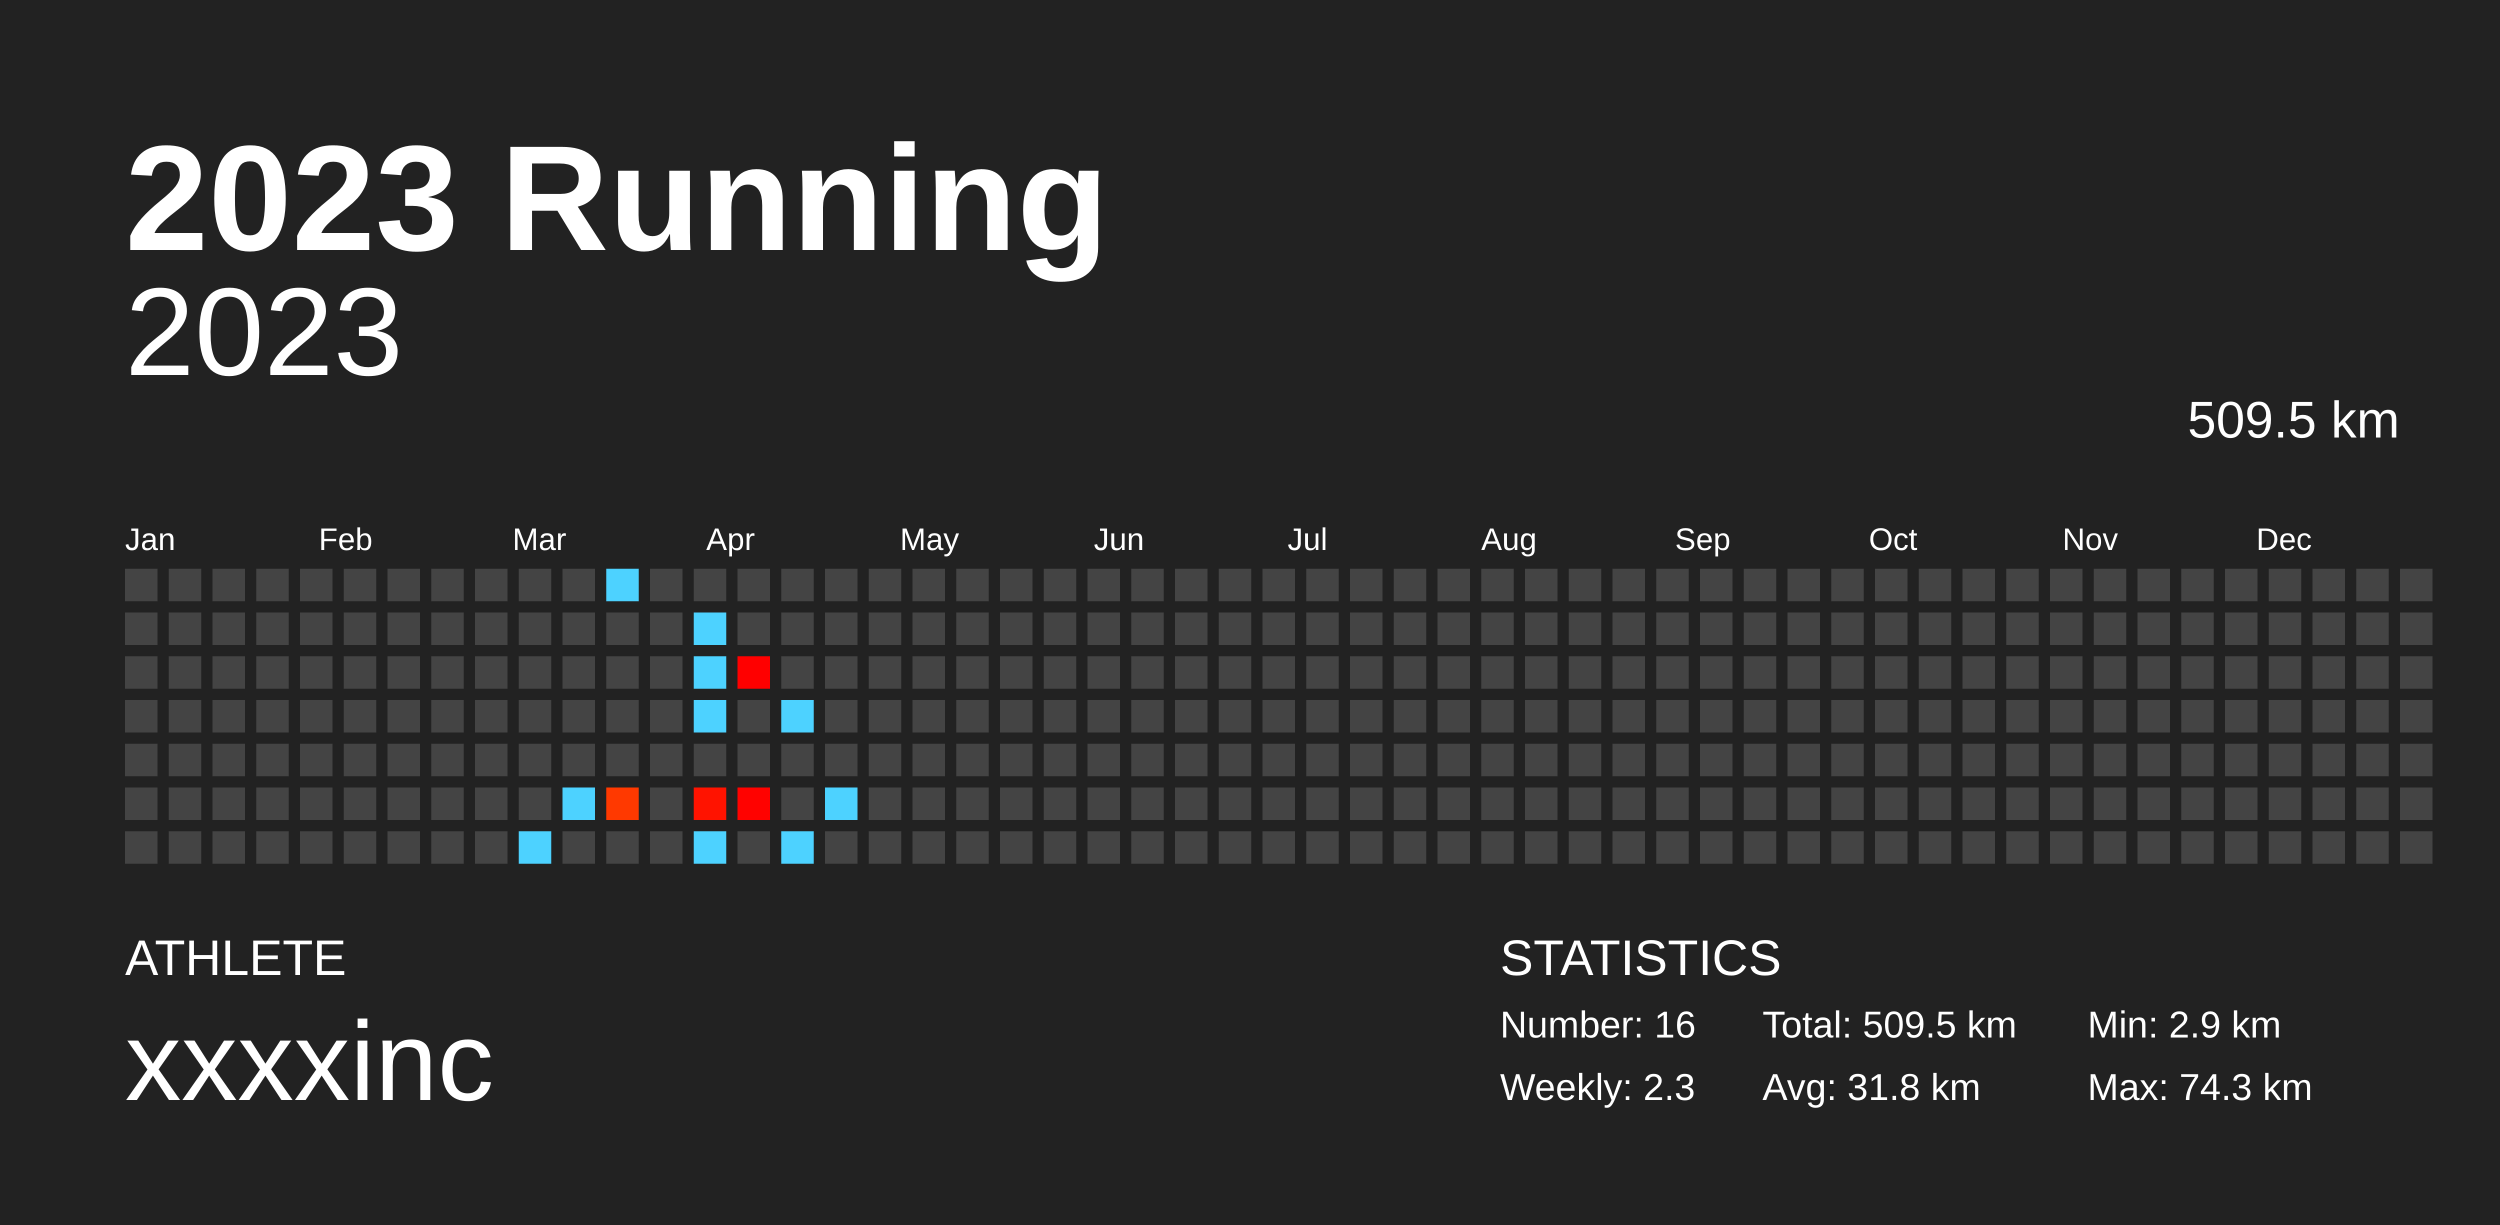
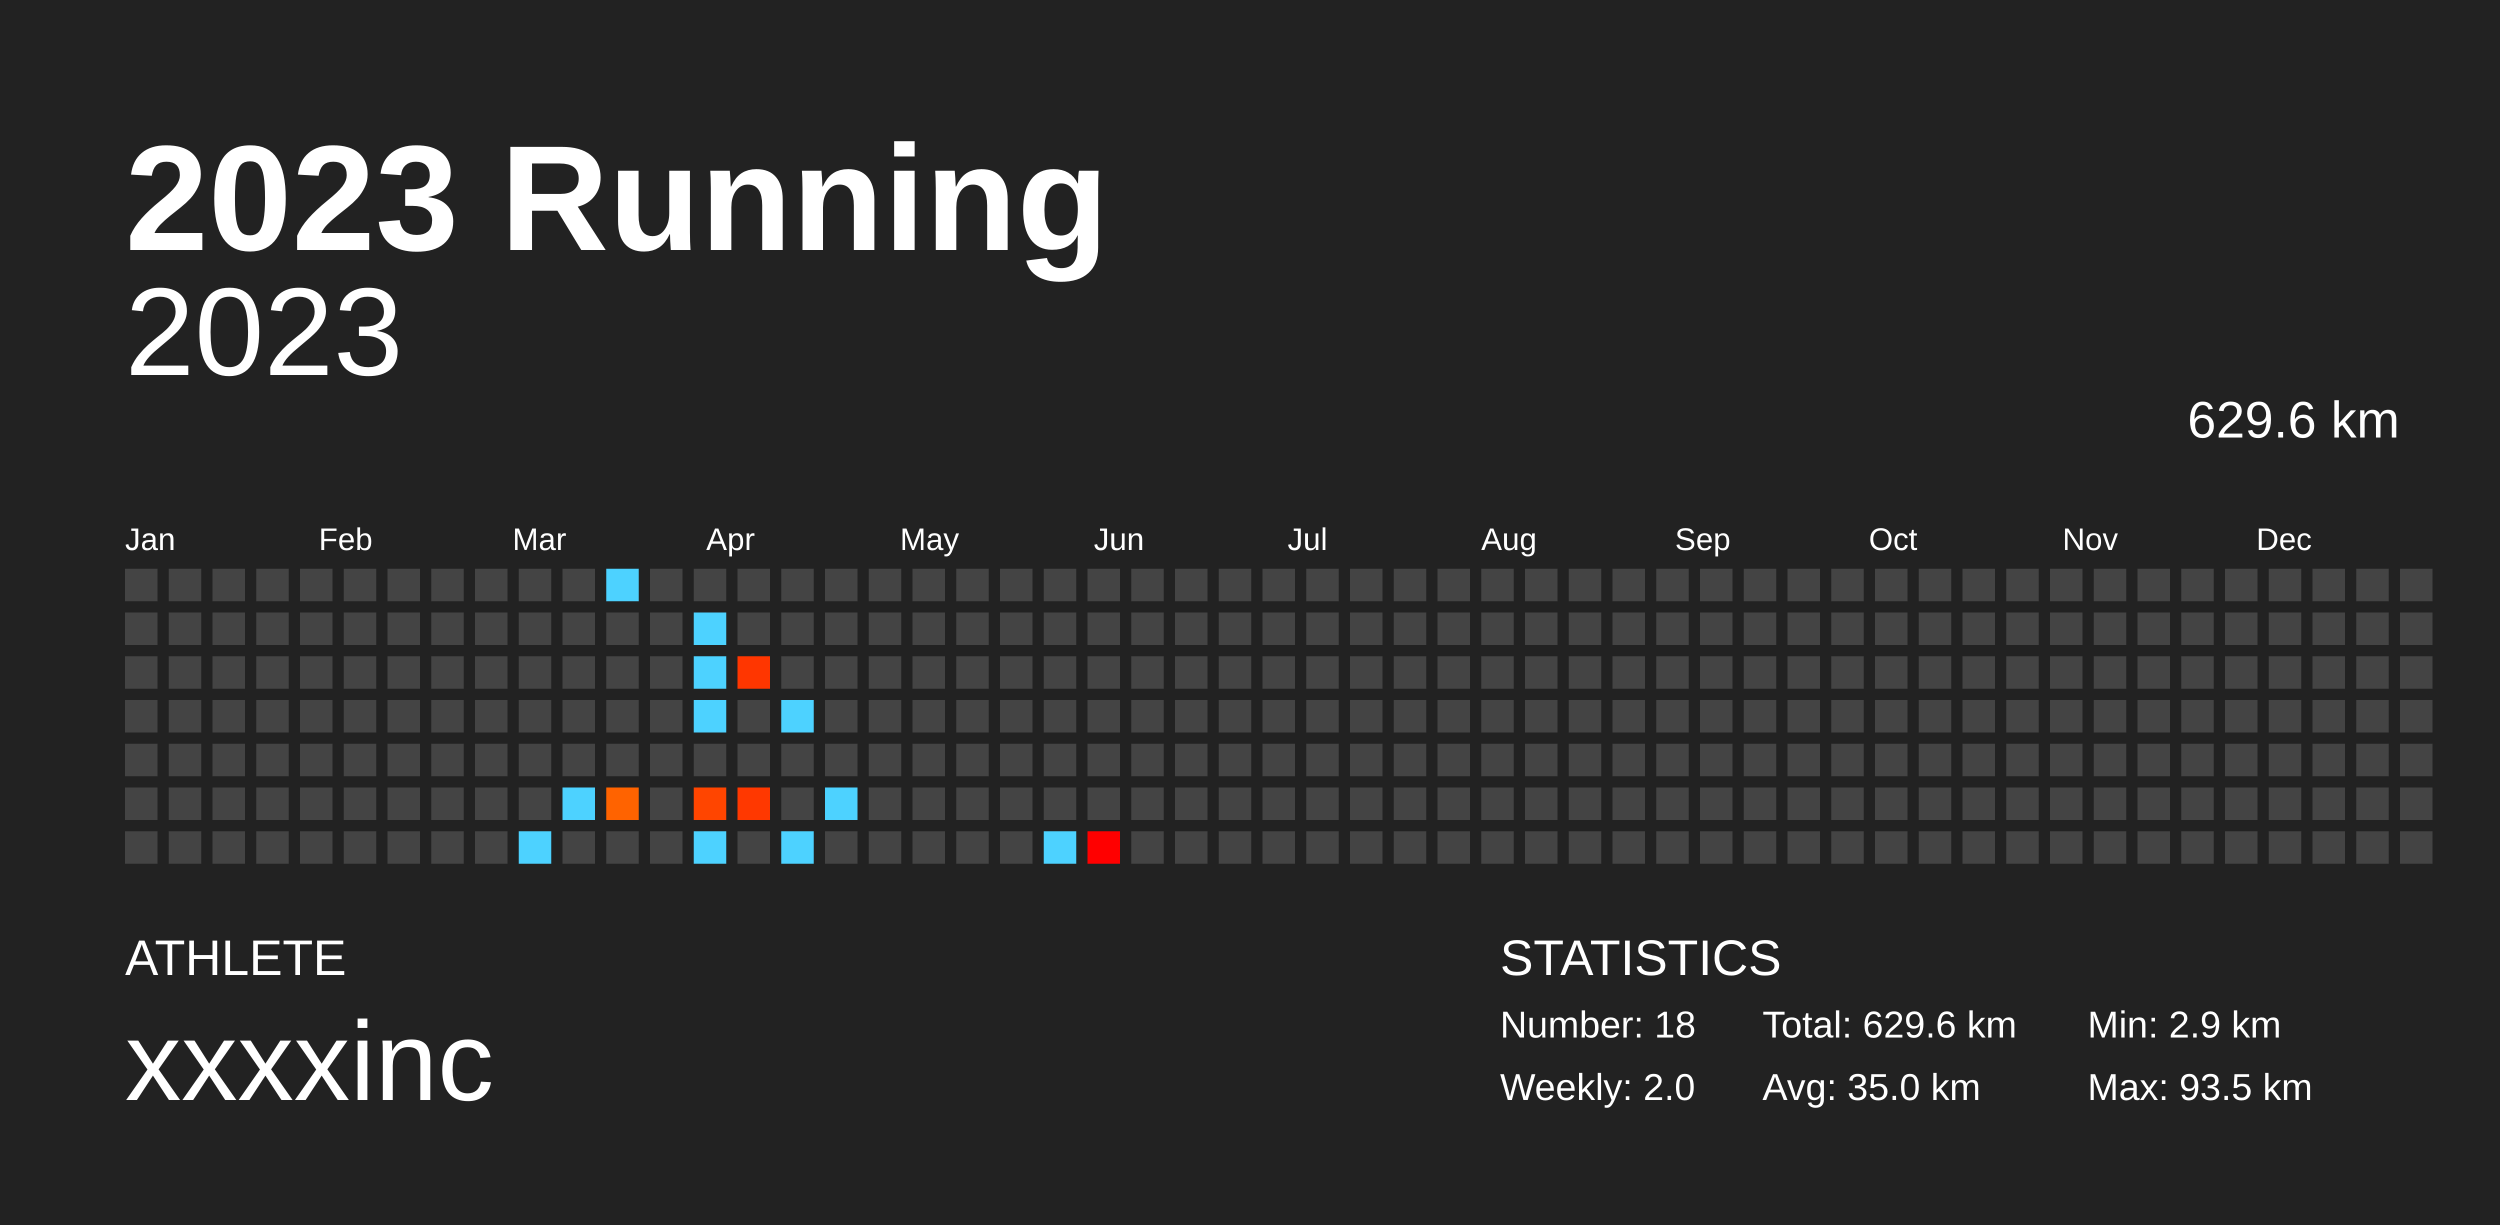
<svg xmlns="http://www.w3.org/2000/svg" baseProfile="full" height="98mm" version="1.1" viewBox="0,0,200,98" width="200mm">
  <defs />
  <rect fill="#222222" height="98" width="200" x="0" y="0" />
  <text fill="#FFFFFF" style="font-size:12px; font-family:Arial; font-weight:bold;" x="10" y="20">2023 Running</text>
  <text fill="#FFFFFF" style="font-size:4px; font-family:Arial" x="10" y="78">ATHLETE</text>
  <text fill="#FFFFFF" style="font-size:9px; font-family:Arial" x="10" y="88">xxxxinc</text>
  <text fill="#FFFFFF" style="font-size:4px; font-family:Arial" x="120" y="78">STATISTICS</text>
-   <text fill="#FFFFFF" style="font-size:3px; font-family:Arial" x="120" y="83">Number: 16</text>
-   <text fill="#FFFFFF" style="font-size:3px; font-family:Arial" x="120" y="88">Weekly: 2.3</text>
-   <text fill="#FFFFFF" style="font-size:3px; font-family:Arial" x="141" y="83">Total: 509.5 km</text>
-   <text fill="#FFFFFF" style="font-size:3px; font-family:Arial" x="141" y="88">Avg: 31.8 km</text>
+   <text fill="#FFFFFF" style="font-size:3px; font-family:Arial" x="120" y="83">Number: 18</text>
+   <text fill="#FFFFFF" style="font-size:3px; font-family:Arial" x="120" y="88">Weekly: 2.0</text>
+   <text fill="#FFFFFF" style="font-size:3px; font-family:Arial" x="141" y="83">Total: 629.6 km</text>
+   <text fill="#FFFFFF" style="font-size:3px; font-family:Arial" x="141" y="88">Avg: 35.0 km</text>
  <text fill="#FFFFFF" style="font-size:3px; font-family:Arial" x="167" y="83">Min: 2.9 km</text>
-   <text fill="#FFFFFF" style="font-size:3px; font-family:Arial" x="167" y="88">Max: 74.3 km</text>
+   <text fill="#FFFFFF" style="font-size:3px; font-family:Arial" x="167" y="88">Max: 93.5 km</text>
  <text alignment-baseline="hanging" fill="#FFFFFF" style="font-size:10.0px; font-family:Arial;" x="10" y="30">2023</text>
-   <text alignment-baseline="hanging" fill="#FFFFFF" style="font-size:4.125px; font-family:Arial;" x="175" y="35">509.5 km</text>
+   <text alignment-baseline="hanging" fill="#FFFFFF" style="font-size:4.125px; font-family:Arial;" x="175" y="35">629.6 km</text>
  <text fill="#FFFFFF" style="font-size:2.5px; font-family:Arial" x="10.0" y="44">Jan</text>
  <text fill="#FFFFFF" style="font-size:2.5px; font-family:Arial" x="25.5" y="44">Feb</text>
  <text fill="#FFFFFF" style="font-size:2.5px; font-family:Arial" x="41.0" y="44">Mar</text>
  <text fill="#FFFFFF" style="font-size:2.5px; font-family:Arial" x="56.5" y="44">Apr</text>
  <text fill="#FFFFFF" style="font-size:2.5px; font-family:Arial" x="72.0" y="44">May</text>
  <text fill="#FFFFFF" style="font-size:2.5px; font-family:Arial" x="87.5" y="44">Jun</text>
  <text fill="#FFFFFF" style="font-size:2.5px; font-family:Arial" x="103.0" y="44">Jul</text>
  <text fill="#FFFFFF" style="font-size:2.5px; font-family:Arial" x="118.5" y="44">Aug</text>
  <text fill="#FFFFFF" style="font-size:2.5px; font-family:Arial" x="134.0" y="44">Sep</text>
  <text fill="#FFFFFF" style="font-size:2.5px; font-family:Arial" x="149.5" y="44">Oct</text>
  <text fill="#FFFFFF" style="font-size:2.5px; font-family:Arial" x="165.0" y="44">Nov</text>
  <text fill="#FFFFFF" style="font-size:2.5px; font-family:Arial" x="180.5" y="44">Dec</text>
  <rect fill="#444444" height="2.6" width="2.6" x="10.0" y="45.5" />
  <rect fill="#444444" height="2.6" width="2.6" x="10.0" y="49.0" />
  <rect fill="#444444" height="2.6" width="2.6" x="10.0" y="52.5" />
  <rect fill="#444444" height="2.6" width="2.6" x="10.0" y="56.0" />
  <rect fill="#444444" height="2.6" width="2.6" x="10.0" y="59.5" />
  <rect fill="#444444" height="2.6" width="2.6" x="10.0" y="63.0" />
  <rect fill="#444444" height="2.6" width="2.6" x="10.0" y="66.5" />
  <rect fill="#444444" height="2.6" width="2.6" x="13.5" y="45.5" />
  <rect fill="#444444" height="2.6" width="2.6" x="13.5" y="49.0" />
  <rect fill="#444444" height="2.6" width="2.6" x="13.5" y="52.5" />
  <rect fill="#444444" height="2.6" width="2.6" x="13.5" y="56.0" />
  <rect fill="#444444" height="2.6" width="2.6" x="13.5" y="59.5" />
  <rect fill="#444444" height="2.6" width="2.6" x="13.5" y="63.0" />
  <rect fill="#444444" height="2.6" width="2.6" x="13.5" y="66.5" />
  <rect fill="#444444" height="2.6" width="2.6" x="17.0" y="45.5" />
  <rect fill="#444444" height="2.6" width="2.6" x="17.0" y="49.0" />
  <rect fill="#444444" height="2.6" width="2.6" x="17.0" y="52.5" />
  <rect fill="#444444" height="2.6" width="2.6" x="17.0" y="56.0" />
  <rect fill="#444444" height="2.6" width="2.6" x="17.0" y="59.5" />
  <rect fill="#444444" height="2.6" width="2.6" x="17.0" y="63.0" />
  <rect fill="#444444" height="2.6" width="2.6" x="17.0" y="66.5" />
  <rect fill="#444444" height="2.6" width="2.6" x="20.5" y="45.5" />
  <rect fill="#444444" height="2.6" width="2.6" x="20.5" y="49.0" />
  <rect fill="#444444" height="2.6" width="2.6" x="20.5" y="52.5" />
  <rect fill="#444444" height="2.6" width="2.6" x="20.5" y="56.0" />
  <rect fill="#444444" height="2.6" width="2.6" x="20.5" y="59.5" />
  <rect fill="#444444" height="2.6" width="2.6" x="20.5" y="63.0" />
  <rect fill="#444444" height="2.6" width="2.6" x="20.5" y="66.5" />
  <rect fill="#444444" height="2.6" width="2.6" x="24.0" y="45.5" />
  <rect fill="#444444" height="2.6" width="2.6" x="24.0" y="49.0" />
  <rect fill="#444444" height="2.6" width="2.6" x="24.0" y="52.5" />
  <rect fill="#444444" height="2.6" width="2.6" x="24.0" y="56.0" />
  <rect fill="#444444" height="2.6" width="2.6" x="24.0" y="59.5" />
  <rect fill="#444444" height="2.6" width="2.6" x="24.0" y="63.0" />
  <rect fill="#444444" height="2.6" width="2.6" x="24.0" y="66.5" />
  <rect fill="#444444" height="2.6" width="2.6" x="27.5" y="45.5" />
  <rect fill="#444444" height="2.6" width="2.6" x="27.5" y="49.0" />
  <rect fill="#444444" height="2.6" width="2.6" x="27.5" y="52.5" />
  <rect fill="#444444" height="2.6" width="2.6" x="27.5" y="56.0" />
  <rect fill="#444444" height="2.6" width="2.6" x="27.5" y="59.5" />
  <rect fill="#444444" height="2.6" width="2.6" x="27.5" y="63.0" />
  <rect fill="#444444" height="2.6" width="2.6" x="27.5" y="66.5" />
  <rect fill="#444444" height="2.6" width="2.6" x="31.0" y="45.5" />
  <rect fill="#444444" height="2.6" width="2.6" x="31.0" y="49.0" />
  <rect fill="#444444" height="2.6" width="2.6" x="31.0" y="52.5" />
  <rect fill="#444444" height="2.6" width="2.6" x="31.0" y="56.0" />
  <rect fill="#444444" height="2.6" width="2.6" x="31.0" y="59.5" />
  <rect fill="#444444" height="2.6" width="2.6" x="31.0" y="63.0" />
  <rect fill="#444444" height="2.6" width="2.6" x="31.0" y="66.5" />
  <rect fill="#444444" height="2.6" width="2.6" x="34.5" y="45.5" />
  <rect fill="#444444" height="2.6" width="2.6" x="34.5" y="49.0" />
  <rect fill="#444444" height="2.6" width="2.6" x="34.5" y="52.5" />
  <rect fill="#444444" height="2.6" width="2.6" x="34.5" y="56.0" />
  <rect fill="#444444" height="2.6" width="2.6" x="34.5" y="59.5" />
  <rect fill="#444444" height="2.6" width="2.6" x="34.5" y="63.0" />
  <rect fill="#444444" height="2.6" width="2.6" x="34.5" y="66.5" />
  <rect fill="#444444" height="2.6" width="2.6" x="38.0" y="45.5" />
  <rect fill="#444444" height="2.6" width="2.6" x="38.0" y="49.0" />
  <rect fill="#444444" height="2.6" width="2.6" x="38.0" y="52.5" />
  <rect fill="#444444" height="2.6" width="2.6" x="38.0" y="56.0" />
  <rect fill="#444444" height="2.6" width="2.6" x="38.0" y="59.5" />
  <rect fill="#444444" height="2.6" width="2.6" x="38.0" y="63.0" />
  <rect fill="#444444" height="2.6" width="2.6" x="38.0" y="66.5" />
  <rect fill="#444444" height="2.6" width="2.6" x="41.5" y="45.5" />
  <rect fill="#444444" height="2.6" width="2.6" x="41.5" y="49.0" />
  <rect fill="#444444" height="2.6" width="2.6" x="41.5" y="52.5" />
  <rect fill="#444444" height="2.6" width="2.6" x="41.5" y="56.0" />
  <rect fill="#444444" height="2.6" width="2.6" x="41.5" y="59.5" />
  <rect fill="#444444" height="2.6" width="2.6" x="41.5" y="63.0" />
  <rect fill="#4dd2ff" height="2.6" width="2.6" x="41.5" y="66.5" />
  <rect fill="#444444" height="2.6" width="2.6" x="45.0" y="45.5" />
  <rect fill="#444444" height="2.6" width="2.6" x="45.0" y="49.0" />
  <rect fill="#444444" height="2.6" width="2.6" x="45.0" y="52.5" />
  <rect fill="#444444" height="2.6" width="2.6" x="45.0" y="56.0" />
  <rect fill="#444444" height="2.6" width="2.6" x="45.0" y="59.5" />
  <rect fill="#4dd2ff" height="2.6" width="2.6" x="45.0" y="63.0" />
  <rect fill="#444444" height="2.6" width="2.6" x="45.0" y="66.5" />
  <rect fill="#4dd2ff" height="2.6" width="2.6" x="48.5" y="45.5" />
  <rect fill="#444444" height="2.6" width="2.6" x="48.5" y="49.0" />
  <rect fill="#444444" height="2.6" width="2.6" x="48.5" y="52.5" />
  <rect fill="#444444" height="2.6" width="2.6" x="48.5" y="56.0" />
  <rect fill="#444444" height="2.6" width="2.6" x="48.5" y="59.5" />
-   <rect fill="#ff3900" height="2.6" width="2.6" x="48.5" y="63.0" />
+   <rect fill="#ff6300" height="2.6" width="2.6" x="48.5" y="63.0" />
  <rect fill="#444444" height="2.6" width="2.6" x="48.5" y="66.5" />
  <rect fill="#444444" height="2.6" width="2.6" x="52.0" y="45.5" />
  <rect fill="#444444" height="2.6" width="2.6" x="52.0" y="49.0" />
  <rect fill="#444444" height="2.6" width="2.6" x="52.0" y="52.5" />
  <rect fill="#444444" height="2.6" width="2.6" x="52.0" y="56.0" />
  <rect fill="#444444" height="2.6" width="2.6" x="52.0" y="59.5" />
  <rect fill="#444444" height="2.6" width="2.6" x="52.0" y="63.0" />
  <rect fill="#444444" height="2.6" width="2.6" x="52.0" y="66.5" />
  <rect fill="#444444" height="2.6" width="2.6" x="55.5" y="45.5" />
  <rect fill="#4dd2ff" height="2.6" width="2.6" x="55.5" y="49.0" />
  <rect fill="#4dd2ff" height="2.6" width="2.6" x="55.5" y="52.5" />
  <rect fill="#4dd2ff" height="2.6" width="2.6" x="55.5" y="56.0" />
  <rect fill="#444444" height="2.6" width="2.6" x="55.5" y="59.5" />
-   <rect fill="#ff1300" height="2.6" width="2.6" x="55.5" y="63.0" />
+   <rect fill="#ff4500" height="2.6" width="2.6" x="55.5" y="63.0" />
  <rect fill="#4dd2ff" height="2.6" width="2.6" x="55.5" y="66.5" />
  <rect fill="#444444" height="2.6" width="2.6" x="59.0" y="45.5" />
  <rect fill="#444444" height="2.6" width="2.6" x="59.0" y="49.0" />
-   <rect fill="#ff0000" height="2.6" width="2.6" x="59.0" y="52.5" />
+   <rect fill="#ff3600" height="2.6" width="2.6" x="59.0" y="52.5" />
  <rect fill="#444444" height="2.6" width="2.6" x="59.0" y="56.0" />
  <rect fill="#444444" height="2.6" width="2.6" x="59.0" y="59.5" />
-   <rect fill="#ff0200" height="2.6" width="2.6" x="59.0" y="63.0" />
+   <rect fill="#ff3800" height="2.6" width="2.6" x="59.0" y="63.0" />
  <rect fill="#444444" height="2.6" width="2.6" x="59.0" y="66.5" />
  <rect fill="#444444" height="2.6" width="2.6" x="62.5" y="45.5" />
  <rect fill="#444444" height="2.6" width="2.6" x="62.5" y="49.0" />
  <rect fill="#444444" height="2.6" width="2.6" x="62.5" y="52.5" />
  <rect fill="#4dd2ff" height="2.6" width="2.6" x="62.5" y="56.0" />
  <rect fill="#444444" height="2.6" width="2.6" x="62.5" y="59.5" />
  <rect fill="#444444" height="2.6" width="2.6" x="62.5" y="63.0" />
  <rect fill="#4dd2ff" height="2.6" width="2.6" x="62.5" y="66.5" />
  <rect fill="#444444" height="2.6" width="2.6" x="66.0" y="45.5" />
  <rect fill="#444444" height="2.6" width="2.6" x="66.0" y="49.0" />
  <rect fill="#444444" height="2.6" width="2.6" x="66.0" y="52.5" />
  <rect fill="#444444" height="2.6" width="2.6" x="66.0" y="56.0" />
  <rect fill="#444444" height="2.6" width="2.6" x="66.0" y="59.5" />
  <rect fill="#4dd2ff" height="2.6" width="2.6" x="66.0" y="63.0" />
  <rect fill="#444444" height="2.6" width="2.6" x="66.0" y="66.5" />
  <rect fill="#444444" height="2.6" width="2.6" x="69.5" y="45.5" />
  <rect fill="#444444" height="2.6" width="2.6" x="69.5" y="49.0" />
  <rect fill="#444444" height="2.6" width="2.6" x="69.5" y="52.5" />
  <rect fill="#444444" height="2.6" width="2.6" x="69.5" y="56.0" />
  <rect fill="#444444" height="2.6" width="2.6" x="69.5" y="59.5" />
  <rect fill="#444444" height="2.6" width="2.6" x="69.5" y="63.0" />
  <rect fill="#444444" height="2.6" width="2.6" x="69.5" y="66.5" />
  <rect fill="#444444" height="2.6" width="2.6" x="73.0" y="45.5" />
  <rect fill="#444444" height="2.6" width="2.6" x="73.0" y="49.0" />
  <rect fill="#444444" height="2.6" width="2.6" x="73.0" y="52.5" />
  <rect fill="#444444" height="2.6" width="2.6" x="73.0" y="56.0" />
  <rect fill="#444444" height="2.6" width="2.6" x="73.0" y="59.5" />
  <rect fill="#444444" height="2.6" width="2.6" x="73.0" y="63.0" />
  <rect fill="#444444" height="2.6" width="2.6" x="73.0" y="66.5" />
  <rect fill="#444444" height="2.6" width="2.6" x="76.5" y="45.5" />
  <rect fill="#444444" height="2.6" width="2.6" x="76.5" y="49.0" />
  <rect fill="#444444" height="2.6" width="2.6" x="76.5" y="52.5" />
  <rect fill="#444444" height="2.6" width="2.6" x="76.5" y="56.0" />
  <rect fill="#444444" height="2.6" width="2.6" x="76.5" y="59.5" />
  <rect fill="#444444" height="2.6" width="2.6" x="76.5" y="63.0" />
  <rect fill="#444444" height="2.6" width="2.6" x="76.5" y="66.5" />
  <rect fill="#444444" height="2.6" width="2.6" x="80.0" y="45.5" />
  <rect fill="#444444" height="2.6" width="2.6" x="80.0" y="49.0" />
  <rect fill="#444444" height="2.6" width="2.6" x="80.0" y="52.5" />
  <rect fill="#444444" height="2.6" width="2.6" x="80.0" y="56.0" />
  <rect fill="#444444" height="2.6" width="2.6" x="80.0" y="59.5" />
  <rect fill="#444444" height="2.6" width="2.6" x="80.0" y="63.0" />
  <rect fill="#444444" height="2.6" width="2.6" x="80.0" y="66.5" />
  <rect fill="#444444" height="2.6" width="2.6" x="83.5" y="45.5" />
  <rect fill="#444444" height="2.6" width="2.6" x="83.5" y="49.0" />
  <rect fill="#444444" height="2.6" width="2.6" x="83.5" y="52.5" />
  <rect fill="#444444" height="2.6" width="2.6" x="83.5" y="56.0" />
  <rect fill="#444444" height="2.6" width="2.6" x="83.5" y="59.5" />
  <rect fill="#444444" height="2.6" width="2.6" x="83.5" y="63.0" />
-   <rect fill="#444444" height="2.6" width="2.6" x="83.5" y="66.5" />
+   <rect fill="#4dd2ff" height="2.6" width="2.6" x="83.5" y="66.5" />
  <rect fill="#444444" height="2.6" width="2.6" x="87.0" y="45.5" />
  <rect fill="#444444" height="2.6" width="2.6" x="87.0" y="49.0" />
  <rect fill="#444444" height="2.6" width="2.6" x="87.0" y="52.5" />
  <rect fill="#444444" height="2.6" width="2.6" x="87.0" y="56.0" />
  <rect fill="#444444" height="2.6" width="2.6" x="87.0" y="59.5" />
  <rect fill="#444444" height="2.6" width="2.6" x="87.0" y="63.0" />
-   <rect fill="#444444" height="2.6" width="2.6" x="87.0" y="66.5" />
+   <rect fill="#ff0000" height="2.6" width="2.6" x="87.0" y="66.5" />
  <rect fill="#444444" height="2.6" width="2.6" x="90.5" y="45.5" />
  <rect fill="#444444" height="2.6" width="2.6" x="90.5" y="49.0" />
  <rect fill="#444444" height="2.6" width="2.6" x="90.5" y="52.5" />
  <rect fill="#444444" height="2.6" width="2.6" x="90.5" y="56.0" />
  <rect fill="#444444" height="2.6" width="2.6" x="90.5" y="59.5" />
  <rect fill="#444444" height="2.6" width="2.6" x="90.5" y="63.0" />
  <rect fill="#444444" height="2.6" width="2.6" x="90.5" y="66.5" />
  <rect fill="#444444" height="2.6" width="2.6" x="94.0" y="45.5" />
  <rect fill="#444444" height="2.6" width="2.6" x="94.0" y="49.0" />
  <rect fill="#444444" height="2.6" width="2.6" x="94.0" y="52.5" />
  <rect fill="#444444" height="2.6" width="2.6" x="94.0" y="56.0" />
  <rect fill="#444444" height="2.6" width="2.6" x="94.0" y="59.5" />
  <rect fill="#444444" height="2.6" width="2.6" x="94.0" y="63.0" />
  <rect fill="#444444" height="2.6" width="2.6" x="94.0" y="66.5" />
  <rect fill="#444444" height="2.6" width="2.6" x="97.5" y="45.5" />
  <rect fill="#444444" height="2.6" width="2.6" x="97.5" y="49.0" />
  <rect fill="#444444" height="2.6" width="2.6" x="97.5" y="52.5" />
  <rect fill="#444444" height="2.6" width="2.6" x="97.5" y="56.0" />
  <rect fill="#444444" height="2.6" width="2.6" x="97.5" y="59.5" />
  <rect fill="#444444" height="2.6" width="2.6" x="97.5" y="63.0" />
  <rect fill="#444444" height="2.6" width="2.6" x="97.5" y="66.5" />
  <rect fill="#444444" height="2.6" width="2.6" x="101.0" y="45.5" />
  <rect fill="#444444" height="2.6" width="2.6" x="101.0" y="49.0" />
  <rect fill="#444444" height="2.6" width="2.6" x="101.0" y="52.5" />
  <rect fill="#444444" height="2.6" width="2.6" x="101.0" y="56.0" />
  <rect fill="#444444" height="2.6" width="2.6" x="101.0" y="59.5" />
  <rect fill="#444444" height="2.6" width="2.6" x="101.0" y="63.0" />
  <rect fill="#444444" height="2.6" width="2.6" x="101.0" y="66.5" />
  <rect fill="#444444" height="2.6" width="2.6" x="104.5" y="45.5" />
  <rect fill="#444444" height="2.6" width="2.6" x="104.5" y="49.0" />
  <rect fill="#444444" height="2.6" width="2.6" x="104.5" y="52.5" />
  <rect fill="#444444" height="2.6" width="2.6" x="104.5" y="56.0" />
  <rect fill="#444444" height="2.6" width="2.6" x="104.5" y="59.5" />
  <rect fill="#444444" height="2.6" width="2.6" x="104.5" y="63.0" />
  <rect fill="#444444" height="2.6" width="2.6" x="104.5" y="66.5" />
  <rect fill="#444444" height="2.6" width="2.6" x="108.0" y="45.5" />
  <rect fill="#444444" height="2.6" width="2.6" x="108.0" y="49.0" />
  <rect fill="#444444" height="2.6" width="2.6" x="108.0" y="52.5" />
  <rect fill="#444444" height="2.6" width="2.6" x="108.0" y="56.0" />
  <rect fill="#444444" height="2.6" width="2.6" x="108.0" y="59.5" />
  <rect fill="#444444" height="2.6" width="2.6" x="108.0" y="63.0" />
  <rect fill="#444444" height="2.6" width="2.6" x="108.0" y="66.5" />
  <rect fill="#444444" height="2.6" width="2.6" x="111.5" y="45.5" />
  <rect fill="#444444" height="2.6" width="2.6" x="111.5" y="49.0" />
  <rect fill="#444444" height="2.6" width="2.6" x="111.5" y="52.5" />
  <rect fill="#444444" height="2.6" width="2.6" x="111.5" y="56.0" />
  <rect fill="#444444" height="2.6" width="2.6" x="111.5" y="59.5" />
  <rect fill="#444444" height="2.6" width="2.6" x="111.5" y="63.0" />
  <rect fill="#444444" height="2.6" width="2.6" x="111.5" y="66.5" />
  <rect fill="#444444" height="2.6" width="2.6" x="115.0" y="45.5" />
  <rect fill="#444444" height="2.6" width="2.6" x="115.0" y="49.0" />
  <rect fill="#444444" height="2.6" width="2.6" x="115.0" y="52.5" />
  <rect fill="#444444" height="2.6" width="2.6" x="115.0" y="56.0" />
  <rect fill="#444444" height="2.6" width="2.6" x="115.0" y="59.5" />
  <rect fill="#444444" height="2.6" width="2.6" x="115.0" y="63.0" />
  <rect fill="#444444" height="2.6" width="2.6" x="115.0" y="66.5" />
  <rect fill="#444444" height="2.6" width="2.6" x="118.5" y="45.5" />
  <rect fill="#444444" height="2.6" width="2.6" x="118.5" y="49.0" />
  <rect fill="#444444" height="2.6" width="2.6" x="118.5" y="52.5" />
  <rect fill="#444444" height="2.6" width="2.6" x="118.5" y="56.0" />
  <rect fill="#444444" height="2.6" width="2.6" x="118.5" y="59.5" />
  <rect fill="#444444" height="2.6" width="2.6" x="118.5" y="63.0" />
  <rect fill="#444444" height="2.6" width="2.6" x="118.5" y="66.5" />
  <rect fill="#444444" height="2.6" width="2.6" x="122.0" y="45.5" />
  <rect fill="#444444" height="2.6" width="2.6" x="122.0" y="49.0" />
  <rect fill="#444444" height="2.6" width="2.6" x="122.0" y="52.5" />
  <rect fill="#444444" height="2.6" width="2.6" x="122.0" y="56.0" />
  <rect fill="#444444" height="2.6" width="2.6" x="122.0" y="59.5" />
  <rect fill="#444444" height="2.6" width="2.6" x="122.0" y="63.0" />
  <rect fill="#444444" height="2.6" width="2.6" x="122.0" y="66.5" />
  <rect fill="#444444" height="2.6" width="2.6" x="125.5" y="45.5" />
  <rect fill="#444444" height="2.6" width="2.6" x="125.5" y="49.0" />
  <rect fill="#444444" height="2.6" width="2.6" x="125.5" y="52.5" />
  <rect fill="#444444" height="2.6" width="2.6" x="125.5" y="56.0" />
  <rect fill="#444444" height="2.6" width="2.6" x="125.5" y="59.5" />
  <rect fill="#444444" height="2.6" width="2.6" x="125.5" y="63.0" />
  <rect fill="#444444" height="2.6" width="2.6" x="125.5" y="66.5" />
  <rect fill="#444444" height="2.6" width="2.6" x="129.0" y="45.5" />
  <rect fill="#444444" height="2.6" width="2.6" x="129.0" y="49.0" />
  <rect fill="#444444" height="2.6" width="2.6" x="129.0" y="52.5" />
  <rect fill="#444444" height="2.6" width="2.6" x="129.0" y="56.0" />
  <rect fill="#444444" height="2.6" width="2.6" x="129.0" y="59.5" />
  <rect fill="#444444" height="2.6" width="2.6" x="129.0" y="63.0" />
  <rect fill="#444444" height="2.6" width="2.6" x="129.0" y="66.5" />
  <rect fill="#444444" height="2.6" width="2.6" x="132.5" y="45.5" />
  <rect fill="#444444" height="2.6" width="2.6" x="132.5" y="49.0" />
  <rect fill="#444444" height="2.6" width="2.6" x="132.5" y="52.5" />
  <rect fill="#444444" height="2.6" width="2.6" x="132.5" y="56.0" />
  <rect fill="#444444" height="2.6" width="2.6" x="132.5" y="59.5" />
  <rect fill="#444444" height="2.6" width="2.6" x="132.5" y="63.0" />
  <rect fill="#444444" height="2.6" width="2.6" x="132.5" y="66.5" />
  <rect fill="#444444" height="2.6" width="2.6" x="136.0" y="45.5" />
  <rect fill="#444444" height="2.6" width="2.6" x="136.0" y="49.0" />
  <rect fill="#444444" height="2.6" width="2.6" x="136.0" y="52.5" />
  <rect fill="#444444" height="2.6" width="2.6" x="136.0" y="56.0" />
  <rect fill="#444444" height="2.6" width="2.6" x="136.0" y="59.5" />
  <rect fill="#444444" height="2.6" width="2.6" x="136.0" y="63.0" />
  <rect fill="#444444" height="2.6" width="2.6" x="136.0" y="66.5" />
  <rect fill="#444444" height="2.6" width="2.6" x="139.5" y="45.5" />
  <rect fill="#444444" height="2.6" width="2.6" x="139.5" y="49.0" />
  <rect fill="#444444" height="2.6" width="2.6" x="139.5" y="52.5" />
  <rect fill="#444444" height="2.6" width="2.6" x="139.5" y="56.0" />
  <rect fill="#444444" height="2.6" width="2.6" x="139.5" y="59.5" />
  <rect fill="#444444" height="2.6" width="2.6" x="139.5" y="63.0" />
  <rect fill="#444444" height="2.6" width="2.6" x="139.5" y="66.5" />
  <rect fill="#444444" height="2.6" width="2.6" x="143.0" y="45.5" />
  <rect fill="#444444" height="2.6" width="2.6" x="143.0" y="49.0" />
  <rect fill="#444444" height="2.6" width="2.6" x="143.0" y="52.5" />
  <rect fill="#444444" height="2.6" width="2.6" x="143.0" y="56.0" />
  <rect fill="#444444" height="2.6" width="2.6" x="143.0" y="59.5" />
  <rect fill="#444444" height="2.6" width="2.6" x="143.0" y="63.0" />
  <rect fill="#444444" height="2.6" width="2.6" x="143.0" y="66.5" />
  <rect fill="#444444" height="2.6" width="2.6" x="146.5" y="45.5" />
  <rect fill="#444444" height="2.6" width="2.6" x="146.5" y="49.0" />
  <rect fill="#444444" height="2.6" width="2.6" x="146.5" y="52.5" />
  <rect fill="#444444" height="2.6" width="2.6" x="146.5" y="56.0" />
  <rect fill="#444444" height="2.6" width="2.6" x="146.5" y="59.5" />
  <rect fill="#444444" height="2.6" width="2.6" x="146.5" y="63.0" />
  <rect fill="#444444" height="2.6" width="2.6" x="146.5" y="66.5" />
  <rect fill="#444444" height="2.6" width="2.6" x="150.0" y="45.5" />
  <rect fill="#444444" height="2.6" width="2.6" x="150.0" y="49.0" />
  <rect fill="#444444" height="2.6" width="2.6" x="150.0" y="52.5" />
  <rect fill="#444444" height="2.6" width="2.6" x="150.0" y="56.0" />
  <rect fill="#444444" height="2.6" width="2.6" x="150.0" y="59.5" />
  <rect fill="#444444" height="2.6" width="2.6" x="150.0" y="63.0" />
  <rect fill="#444444" height="2.6" width="2.6" x="150.0" y="66.5" />
  <rect fill="#444444" height="2.6" width="2.6" x="153.5" y="45.5" />
  <rect fill="#444444" height="2.6" width="2.6" x="153.5" y="49.0" />
  <rect fill="#444444" height="2.6" width="2.6" x="153.5" y="52.5" />
  <rect fill="#444444" height="2.6" width="2.6" x="153.5" y="56.0" />
  <rect fill="#444444" height="2.6" width="2.6" x="153.5" y="59.5" />
  <rect fill="#444444" height="2.6" width="2.6" x="153.5" y="63.0" />
  <rect fill="#444444" height="2.6" width="2.6" x="153.5" y="66.5" />
  <rect fill="#444444" height="2.6" width="2.6" x="157.0" y="45.5" />
  <rect fill="#444444" height="2.6" width="2.6" x="157.0" y="49.0" />
  <rect fill="#444444" height="2.6" width="2.6" x="157.0" y="52.5" />
  <rect fill="#444444" height="2.6" width="2.6" x="157.0" y="56.0" />
  <rect fill="#444444" height="2.6" width="2.6" x="157.0" y="59.5" />
  <rect fill="#444444" height="2.6" width="2.6" x="157.0" y="63.0" />
  <rect fill="#444444" height="2.6" width="2.6" x="157.0" y="66.5" />
  <rect fill="#444444" height="2.6" width="2.6" x="160.5" y="45.5" />
  <rect fill="#444444" height="2.6" width="2.6" x="160.5" y="49.0" />
  <rect fill="#444444" height="2.6" width="2.6" x="160.5" y="52.5" />
  <rect fill="#444444" height="2.6" width="2.6" x="160.5" y="56.0" />
  <rect fill="#444444" height="2.6" width="2.6" x="160.5" y="59.5" />
  <rect fill="#444444" height="2.6" width="2.6" x="160.5" y="63.0" />
  <rect fill="#444444" height="2.6" width="2.6" x="160.5" y="66.5" />
  <rect fill="#444444" height="2.6" width="2.6" x="164.0" y="45.5" />
  <rect fill="#444444" height="2.6" width="2.6" x="164.0" y="49.0" />
  <rect fill="#444444" height="2.6" width="2.6" x="164.0" y="52.5" />
  <rect fill="#444444" height="2.6" width="2.6" x="164.0" y="56.0" />
  <rect fill="#444444" height="2.6" width="2.6" x="164.0" y="59.5" />
  <rect fill="#444444" height="2.6" width="2.6" x="164.0" y="63.0" />
  <rect fill="#444444" height="2.6" width="2.6" x="164.0" y="66.5" />
  <rect fill="#444444" height="2.6" width="2.6" x="167.5" y="45.5" />
  <rect fill="#444444" height="2.6" width="2.6" x="167.5" y="49.0" />
  <rect fill="#444444" height="2.6" width="2.6" x="167.5" y="52.5" />
  <rect fill="#444444" height="2.6" width="2.6" x="167.5" y="56.0" />
  <rect fill="#444444" height="2.6" width="2.6" x="167.5" y="59.5" />
  <rect fill="#444444" height="2.6" width="2.6" x="167.5" y="63.0" />
  <rect fill="#444444" height="2.6" width="2.6" x="167.5" y="66.5" />
  <rect fill="#444444" height="2.6" width="2.6" x="171.0" y="45.5" />
  <rect fill="#444444" height="2.6" width="2.6" x="171.0" y="49.0" />
  <rect fill="#444444" height="2.6" width="2.6" x="171.0" y="52.5" />
  <rect fill="#444444" height="2.6" width="2.6" x="171.0" y="56.0" />
  <rect fill="#444444" height="2.6" width="2.6" x="171.0" y="59.5" />
  <rect fill="#444444" height="2.6" width="2.6" x="171.0" y="63.0" />
  <rect fill="#444444" height="2.6" width="2.6" x="171.0" y="66.5" />
  <rect fill="#444444" height="2.6" width="2.6" x="174.5" y="45.5" />
  <rect fill="#444444" height="2.6" width="2.6" x="174.5" y="49.0" />
  <rect fill="#444444" height="2.6" width="2.6" x="174.5" y="52.5" />
  <rect fill="#444444" height="2.6" width="2.6" x="174.5" y="56.0" />
  <rect fill="#444444" height="2.6" width="2.6" x="174.5" y="59.5" />
  <rect fill="#444444" height="2.6" width="2.6" x="174.5" y="63.0" />
  <rect fill="#444444" height="2.6" width="2.6" x="174.5" y="66.5" />
  <rect fill="#444444" height="2.6" width="2.6" x="178.0" y="45.5" />
  <rect fill="#444444" height="2.6" width="2.6" x="178.0" y="49.0" />
  <rect fill="#444444" height="2.6" width="2.6" x="178.0" y="52.5" />
  <rect fill="#444444" height="2.6" width="2.6" x="178.0" y="56.0" />
  <rect fill="#444444" height="2.6" width="2.6" x="178.0" y="59.5" />
  <rect fill="#444444" height="2.6" width="2.6" x="178.0" y="63.0" />
  <rect fill="#444444" height="2.6" width="2.6" x="178.0" y="66.5" />
  <rect fill="#444444" height="2.6" width="2.6" x="181.5" y="45.5" />
  <rect fill="#444444" height="2.6" width="2.6" x="181.5" y="49.0" />
  <rect fill="#444444" height="2.6" width="2.6" x="181.5" y="52.5" />
  <rect fill="#444444" height="2.6" width="2.6" x="181.5" y="56.0" />
  <rect fill="#444444" height="2.6" width="2.6" x="181.5" y="59.5" />
  <rect fill="#444444" height="2.6" width="2.6" x="181.5" y="63.0" />
  <rect fill="#444444" height="2.6" width="2.6" x="181.5" y="66.5" />
  <rect fill="#444444" height="2.6" width="2.6" x="185.0" y="45.5" />
  <rect fill="#444444" height="2.6" width="2.6" x="185.0" y="49.0" />
  <rect fill="#444444" height="2.6" width="2.6" x="185.0" y="52.5" />
  <rect fill="#444444" height="2.6" width="2.6" x="185.0" y="56.0" />
  <rect fill="#444444" height="2.6" width="2.6" x="185.0" y="59.5" />
  <rect fill="#444444" height="2.6" width="2.6" x="185.0" y="63.0" />
  <rect fill="#444444" height="2.6" width="2.6" x="185.0" y="66.5" />
  <rect fill="#444444" height="2.6" width="2.6" x="188.5" y="45.5" />
  <rect fill="#444444" height="2.6" width="2.6" x="188.5" y="49.0" />
  <rect fill="#444444" height="2.6" width="2.6" x="188.5" y="52.5" />
  <rect fill="#444444" height="2.6" width="2.6" x="188.5" y="56.0" />
  <rect fill="#444444" height="2.6" width="2.6" x="188.5" y="59.5" />
  <rect fill="#444444" height="2.6" width="2.6" x="188.5" y="63.0" />
  <rect fill="#444444" height="2.6" width="2.6" x="188.5" y="66.5" />
  <rect fill="#444444" height="2.6" width="2.6" x="192.0" y="45.5" />
  <rect fill="#444444" height="2.6" width="2.6" x="192.0" y="49.0" />
  <rect fill="#444444" height="2.6" width="2.6" x="192.0" y="52.5" />
  <rect fill="#444444" height="2.6" width="2.6" x="192.0" y="56.0" />
  <rect fill="#444444" height="2.6" width="2.6" x="192.0" y="59.5" />
  <rect fill="#444444" height="2.6" width="2.6" x="192.0" y="63.0" />
  <rect fill="#444444" height="2.6" width="2.6" x="192.0" y="66.5" />
</svg>
